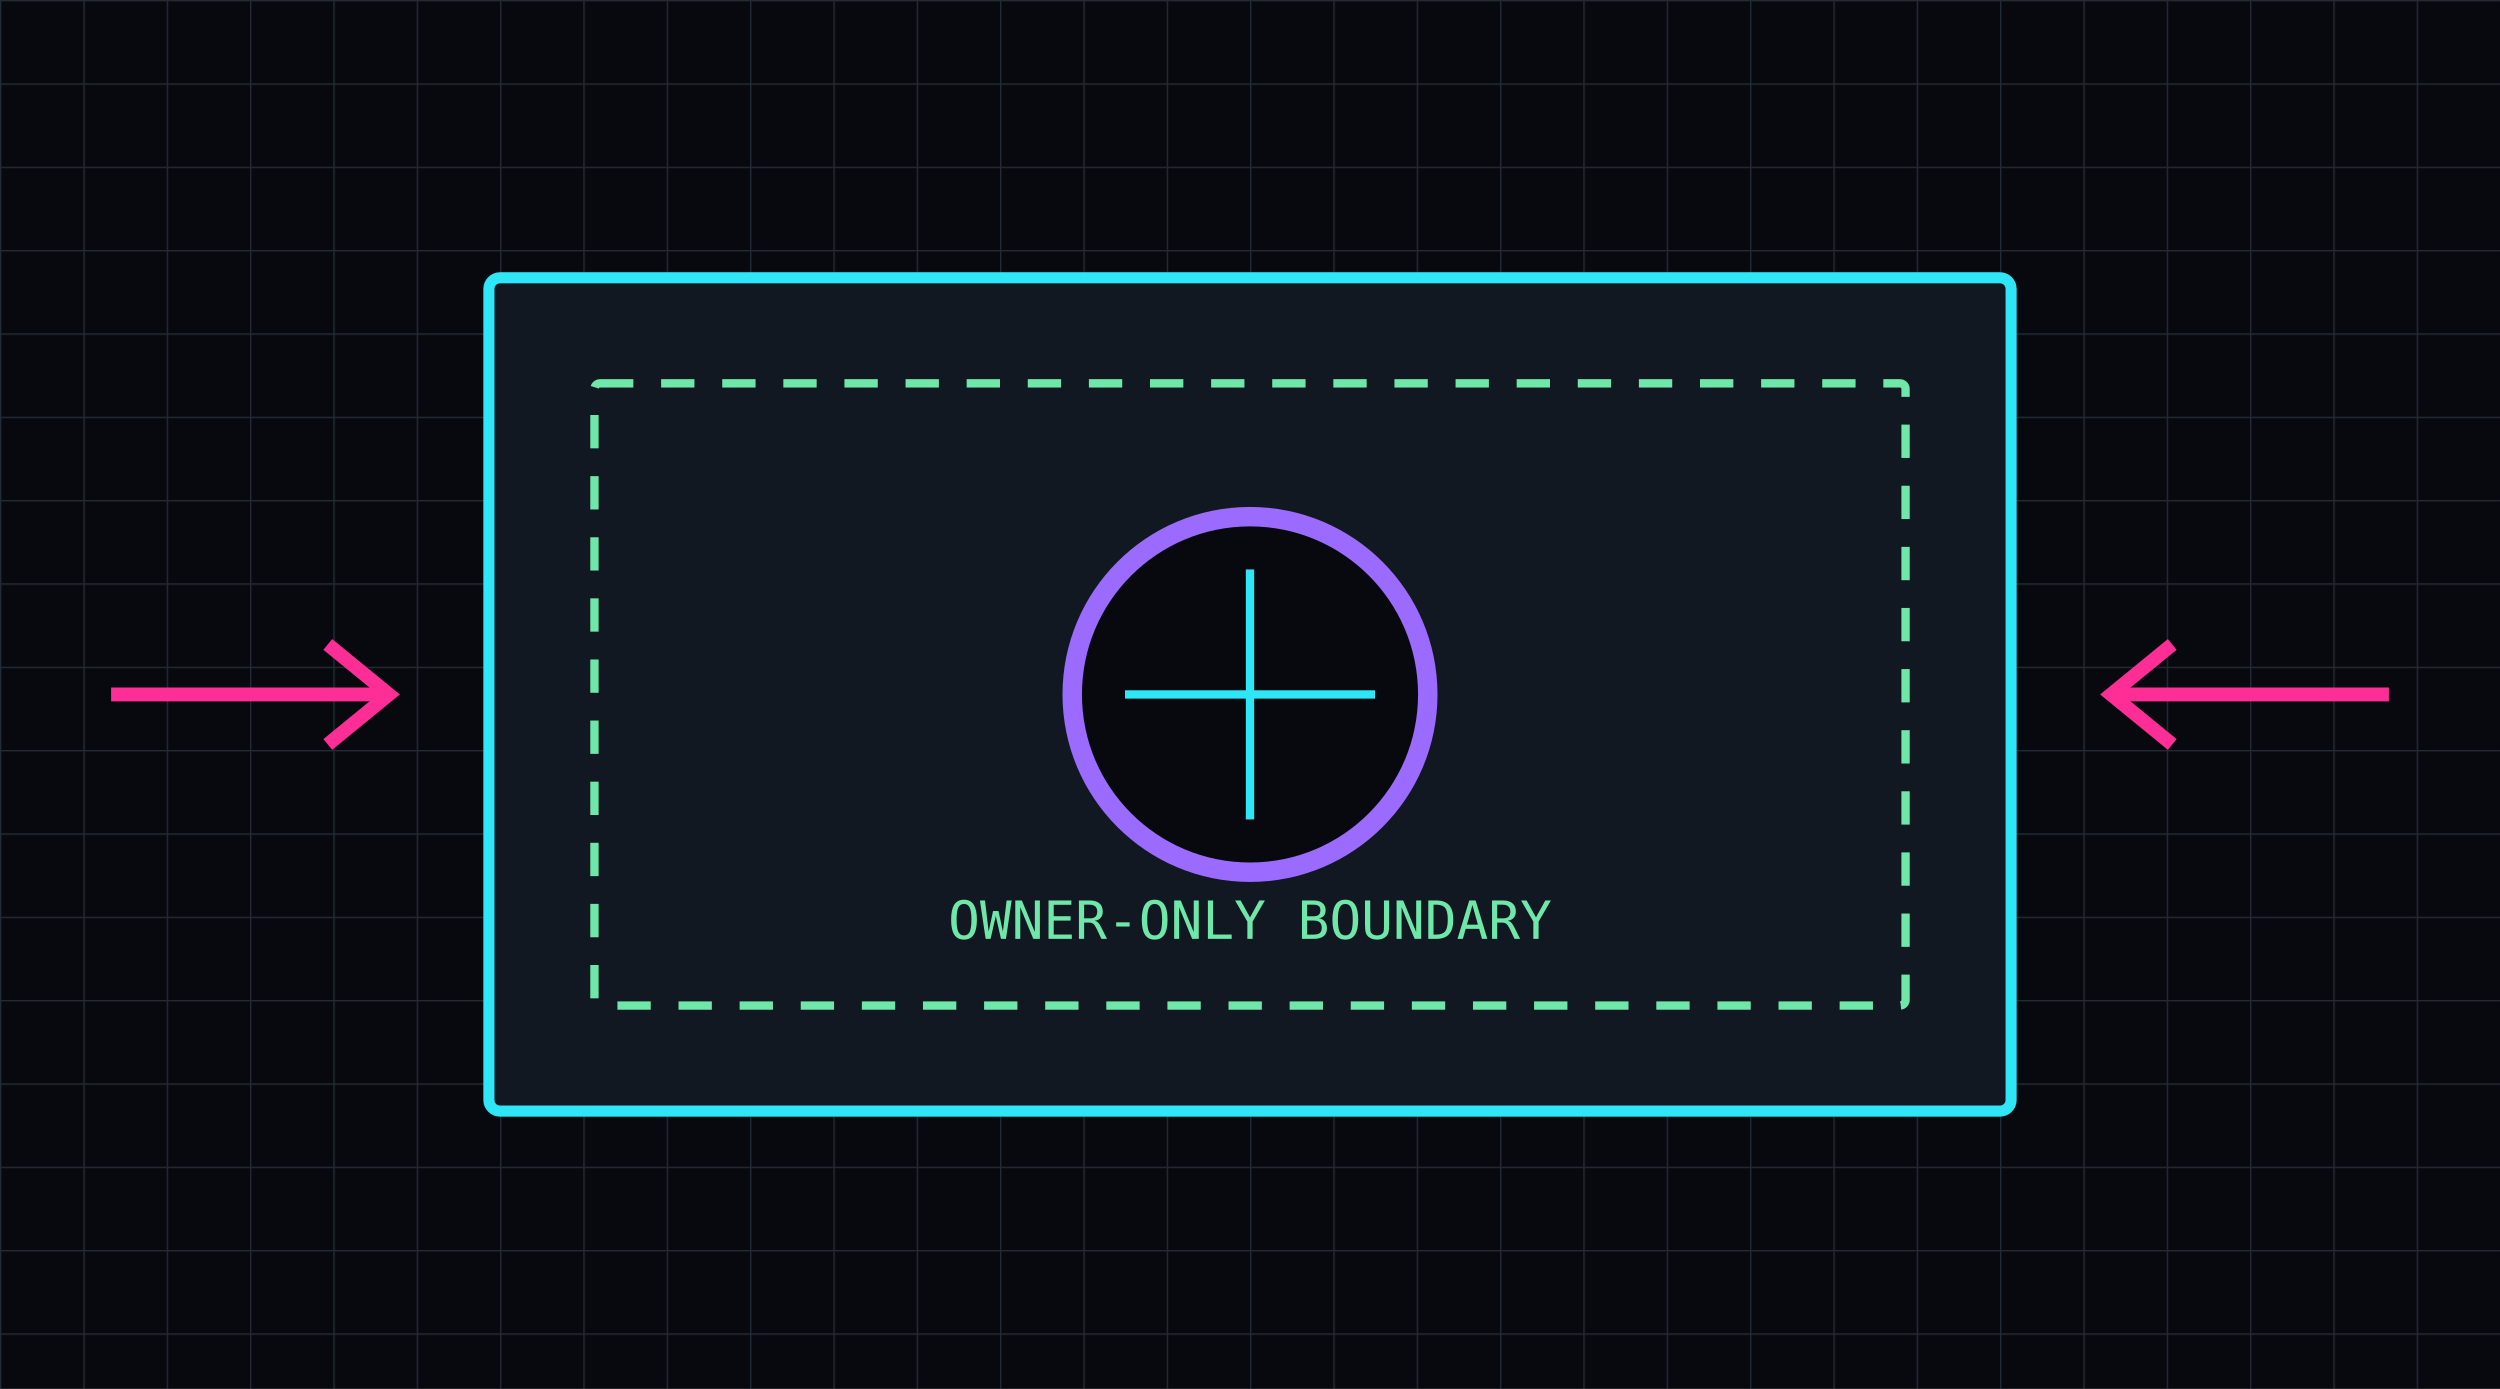
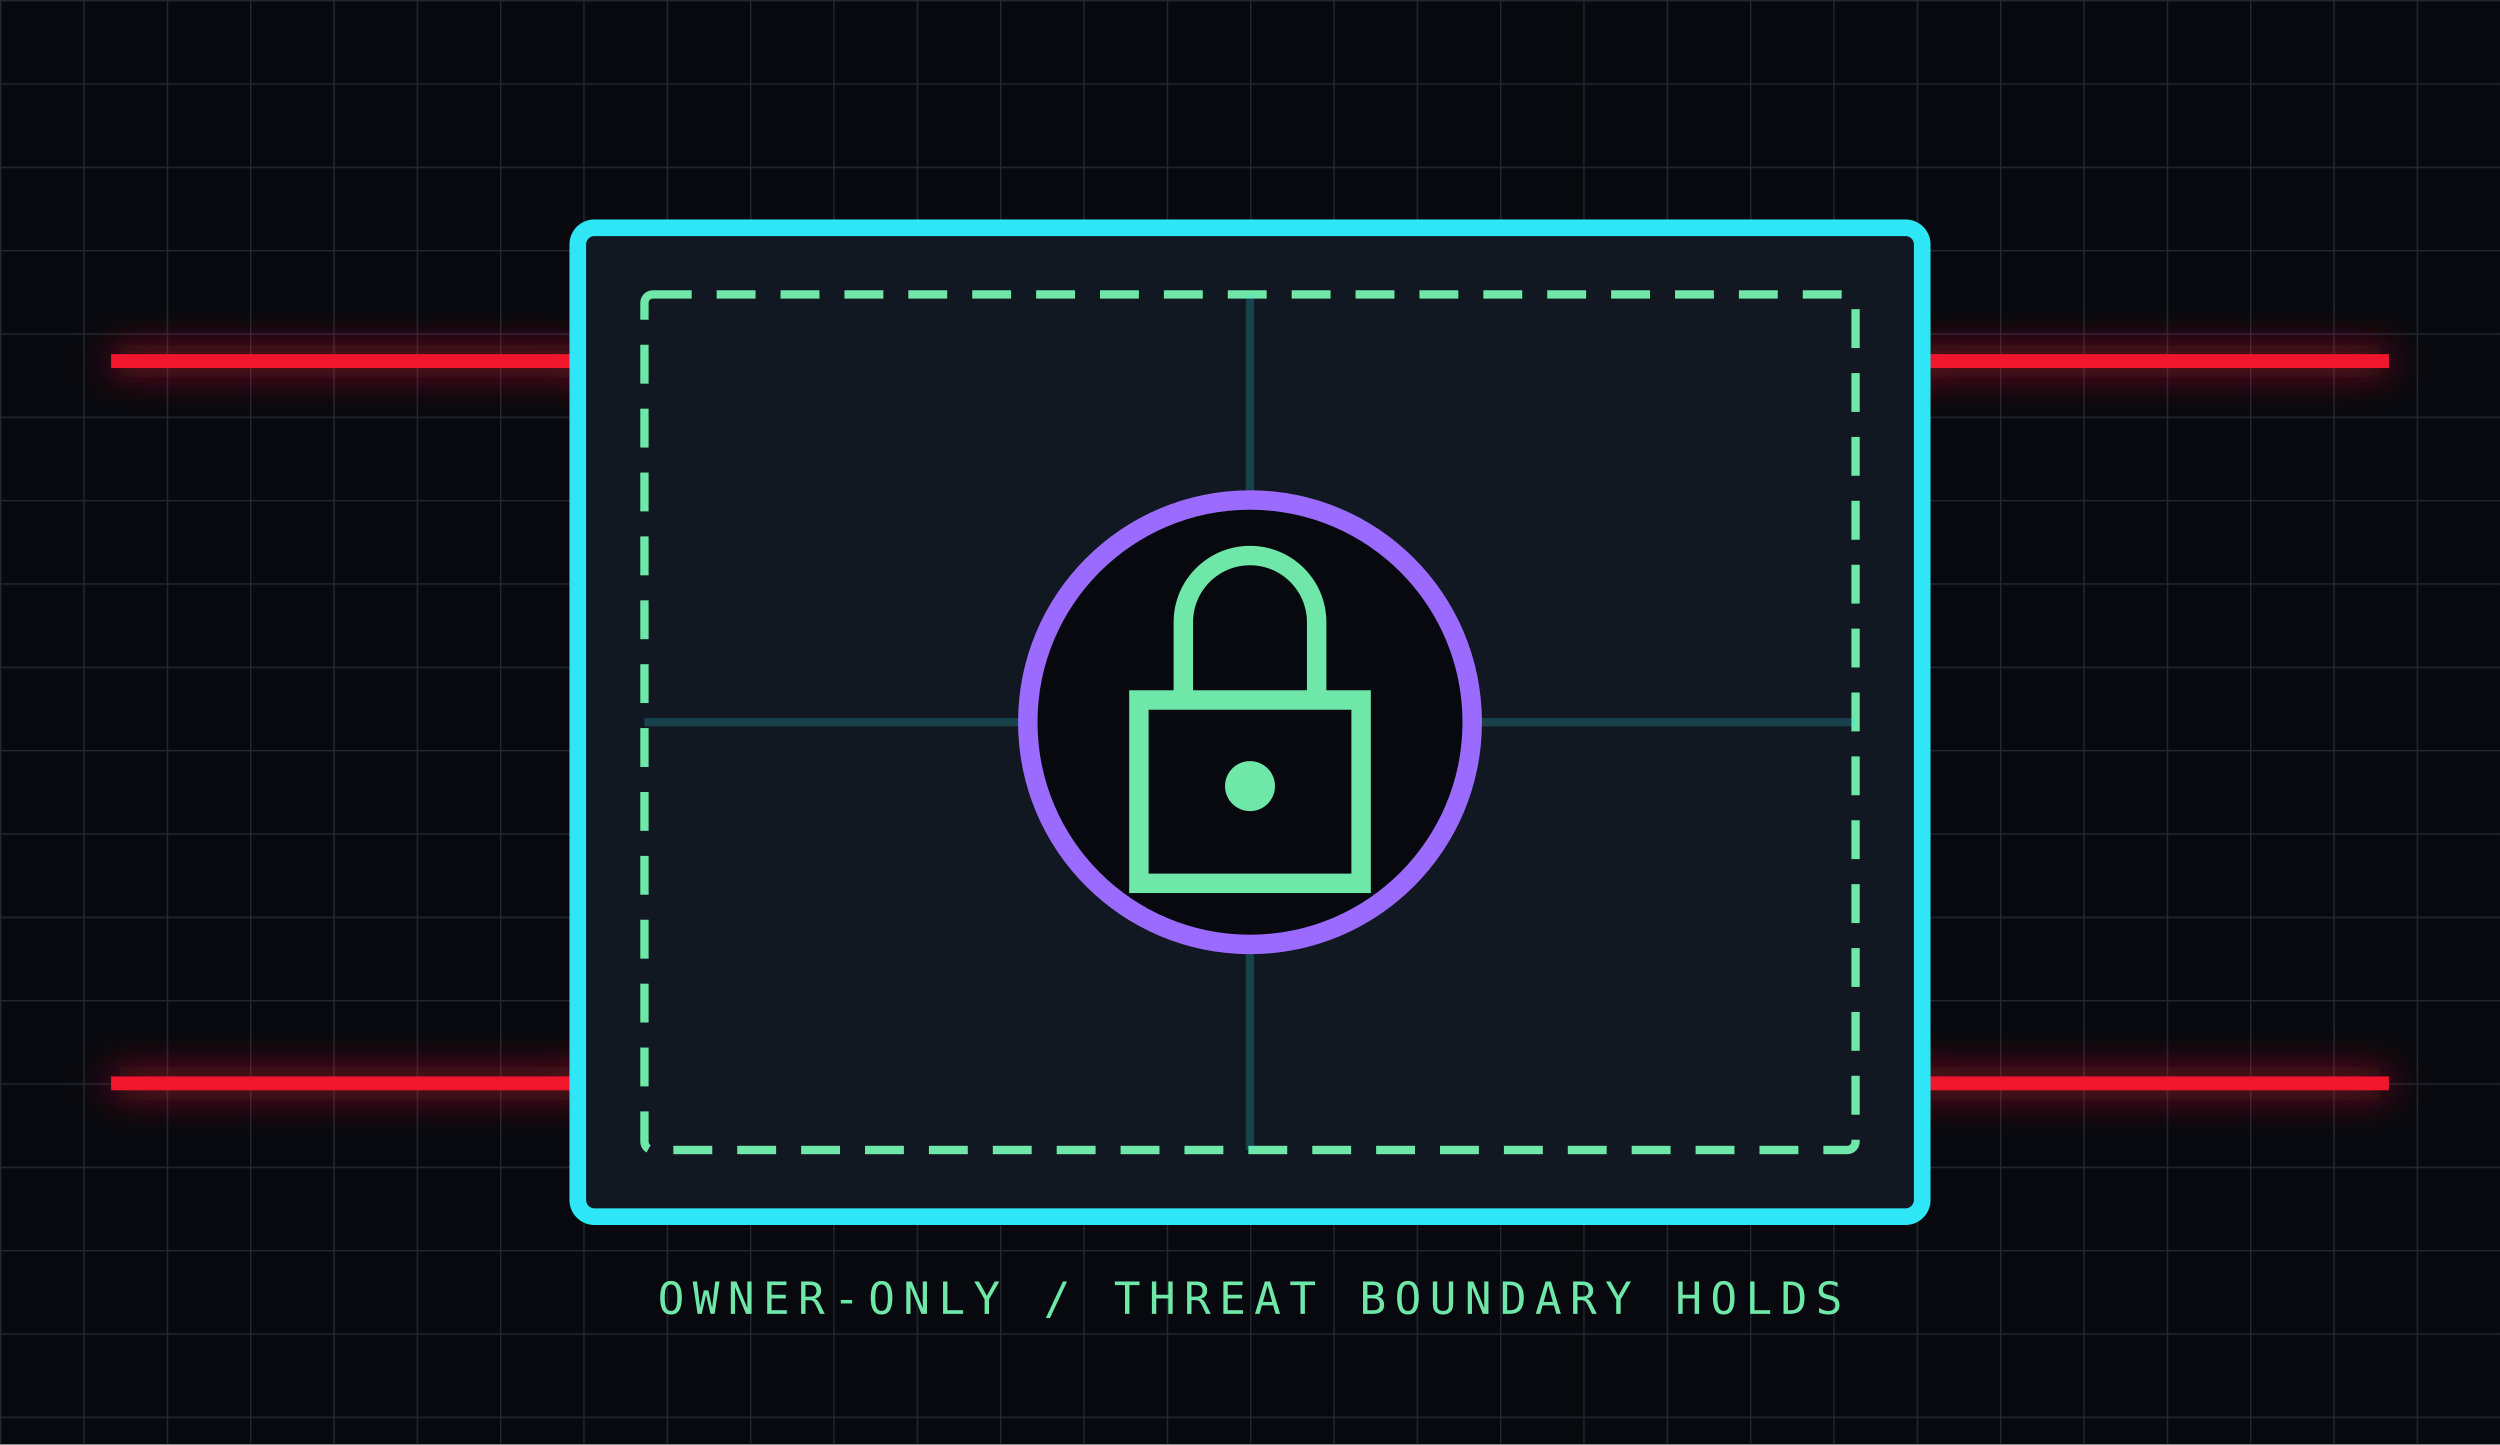
- <svg xmlns="http://www.w3.org/2000/svg" viewBox="0 0 900 500" role="img" aria-labelledby="title">
+ <svg xmlns="http://www.w3.org/2000/svg" viewBox="0 0 900 520" role="img" aria-labelledby="title desc">
  <defs>
-     <pattern id="g" width="30" height="30" patternUnits="userSpaceOnUse">
-       <path d="M30 0H0V30" fill="none" stroke="#3a4656" stroke-opacity=".55" />
+     <pattern id="grid" width="30" height="30" patternUnits="userSpaceOnUse">
+       <path d="M30 0H0V30" fill="none" stroke="#3a4656" stroke-opacity=".52" />
    </pattern>
+     <filter id="glow">
+       <feGaussianBlur stdDeviation="7" result="b" />
+       <feMerge>
+         <feMergeNode in="b" />
+         <feMergeNode in="SourceGraphic" />
+       </feMerge>
+     </filter>
  </defs>
-   <rect width="900" height="500" fill="#07090e" />
-   <rect width="900" height="500" fill="url(#g)" />
-   <rect x="176" y="100" width="548" height="300" rx="4" fill="#111821" stroke="#2ee6f6" stroke-width="4" />
-   <rect x="214" y="138" width="472" height="224" rx="2" fill="none" stroke="#6ee7a8" stroke-width="3" stroke-dasharray="12 10" />
-   <path d="M40 250h100M760 250h100" stroke="#ff2e97" stroke-width="5" />
-   <path d="m118 232 22 18-22 18M782 232l-22 18 22 18" fill="none" stroke="#ff2e97" stroke-width="5" />
-   <circle cx="450" cy="250" r="64" fill="#07090e" stroke="#9b6bff" stroke-width="7" />
-   <path d="M450 205v90M405 250h90" stroke="#2ee6f6" stroke-width="3" />
-   <text x="450" y="338" fill="#6ee7a8" font-family="monospace" font-size="19" text-anchor="middle">OWNER-ONLY BOUNDARY</text>
+   <rect width="900" height="520" fill="#07090e" />
+   <rect width="900" height="520" fill="url(#grid)" />
+   <g stroke="#f1142d" stroke-width="5" fill="none" filter="url(#glow)">
+     <path d="M40 130h170l54 54" />
+     <path d="M860 130H690l-54 54" />
+     <path d="M40 390h170l54-54" />
+     <path d="M860 390H690l-54-54" />
+   </g>
+   <g fill="#f1142d">
+     <path d="m240 174-30-4 16 25z" />
+     <path d="m660 174 30-4-16 25z" />
+     <path d="m240 346-30 4 16-25z" />
+     <path d="m660 346 30 4-16-25z" />
+   </g>
+   <rect x="208" y="82" width="484" height="356" rx="6" fill="#111821" stroke="#2ee6f6" stroke-width="6" />
+   <rect x="232" y="106" width="436" height="308" rx="3" fill="none" stroke="#6ee7a8" stroke-width="3" stroke-dasharray="14 9" />
+   <path d="M450 106v308M232 260h436" stroke="#2ee6f6" stroke-opacity=".2" stroke-width="3" />
+   <circle cx="450" cy="260" r="80" fill="#07090e" stroke="#9b6bff" stroke-width="7" />
+   <path d="M410 252h80v66h-80zM426 252v-28a24 24 0 0 1 48 0v28" fill="none" stroke="#6ee7a8" stroke-width="7" />
+   <circle cx="450" cy="283" r="9" fill="#6ee7a8" />
+   <text x="450" y="473" fill="#6ee7a8" font-family="monospace" font-size="16" letter-spacing="3" text-anchor="middle">OWNER-ONLY / THREAT BOUNDARY HOLDS</text>
</svg>
